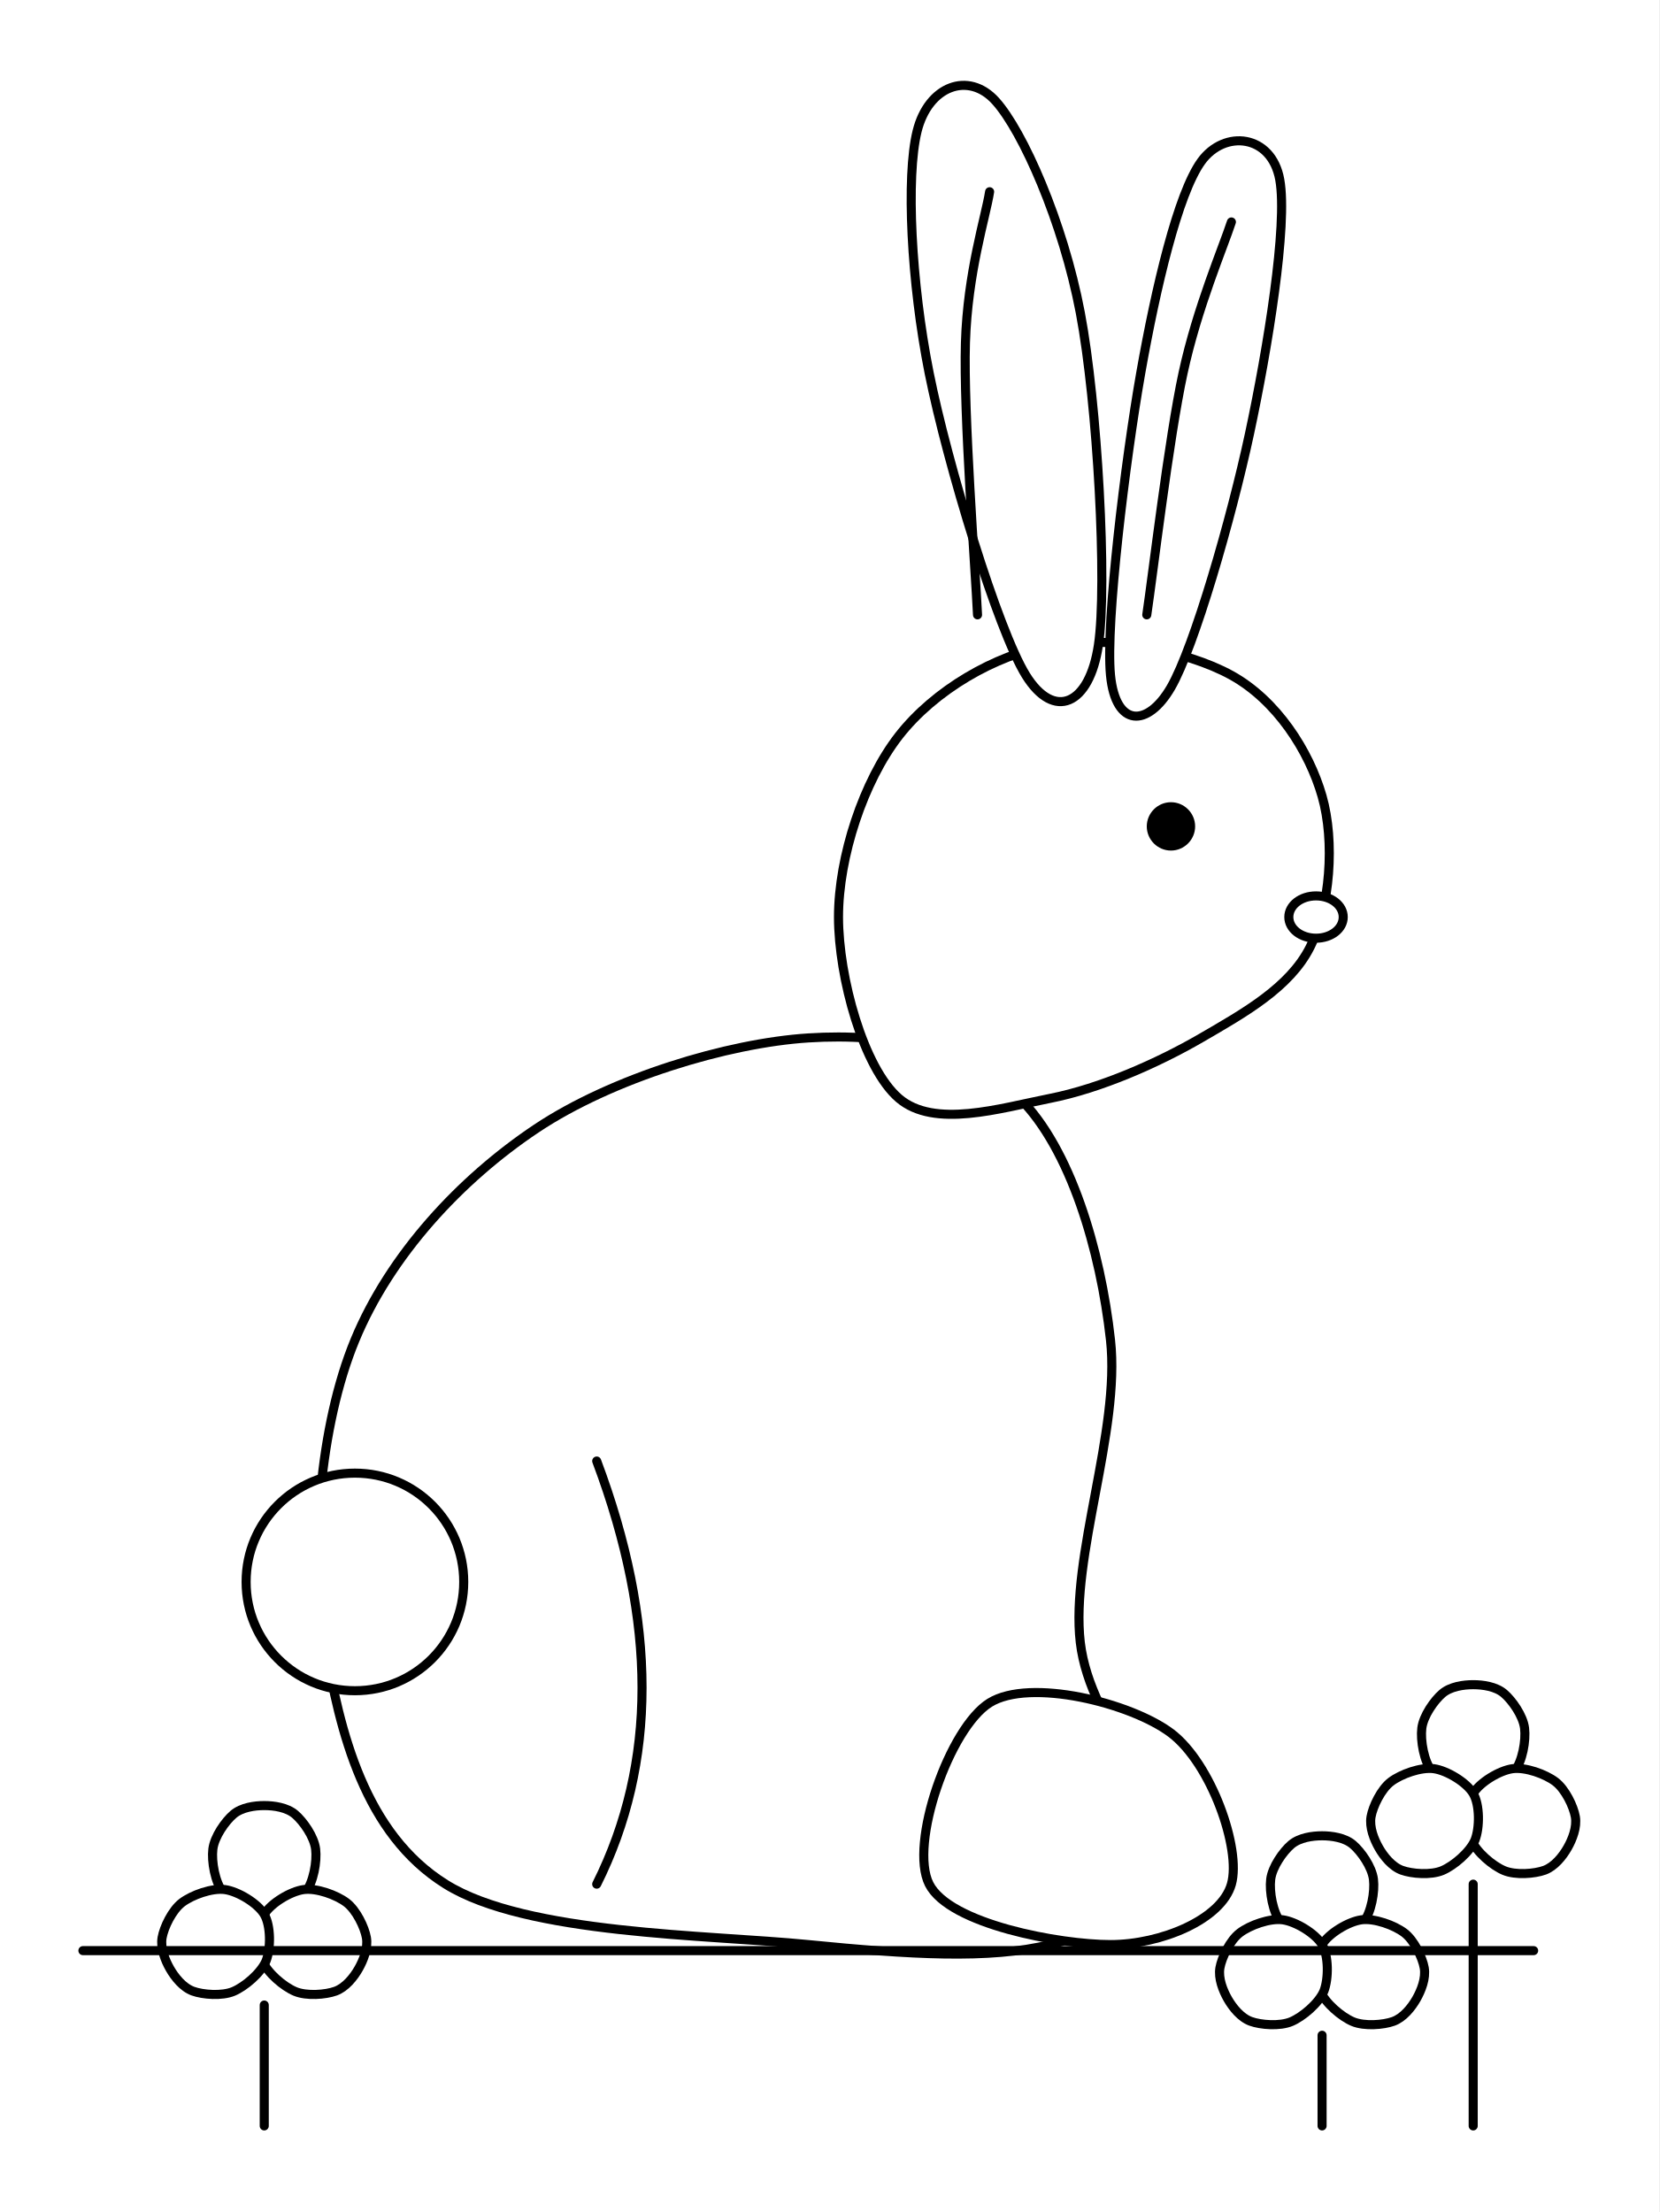
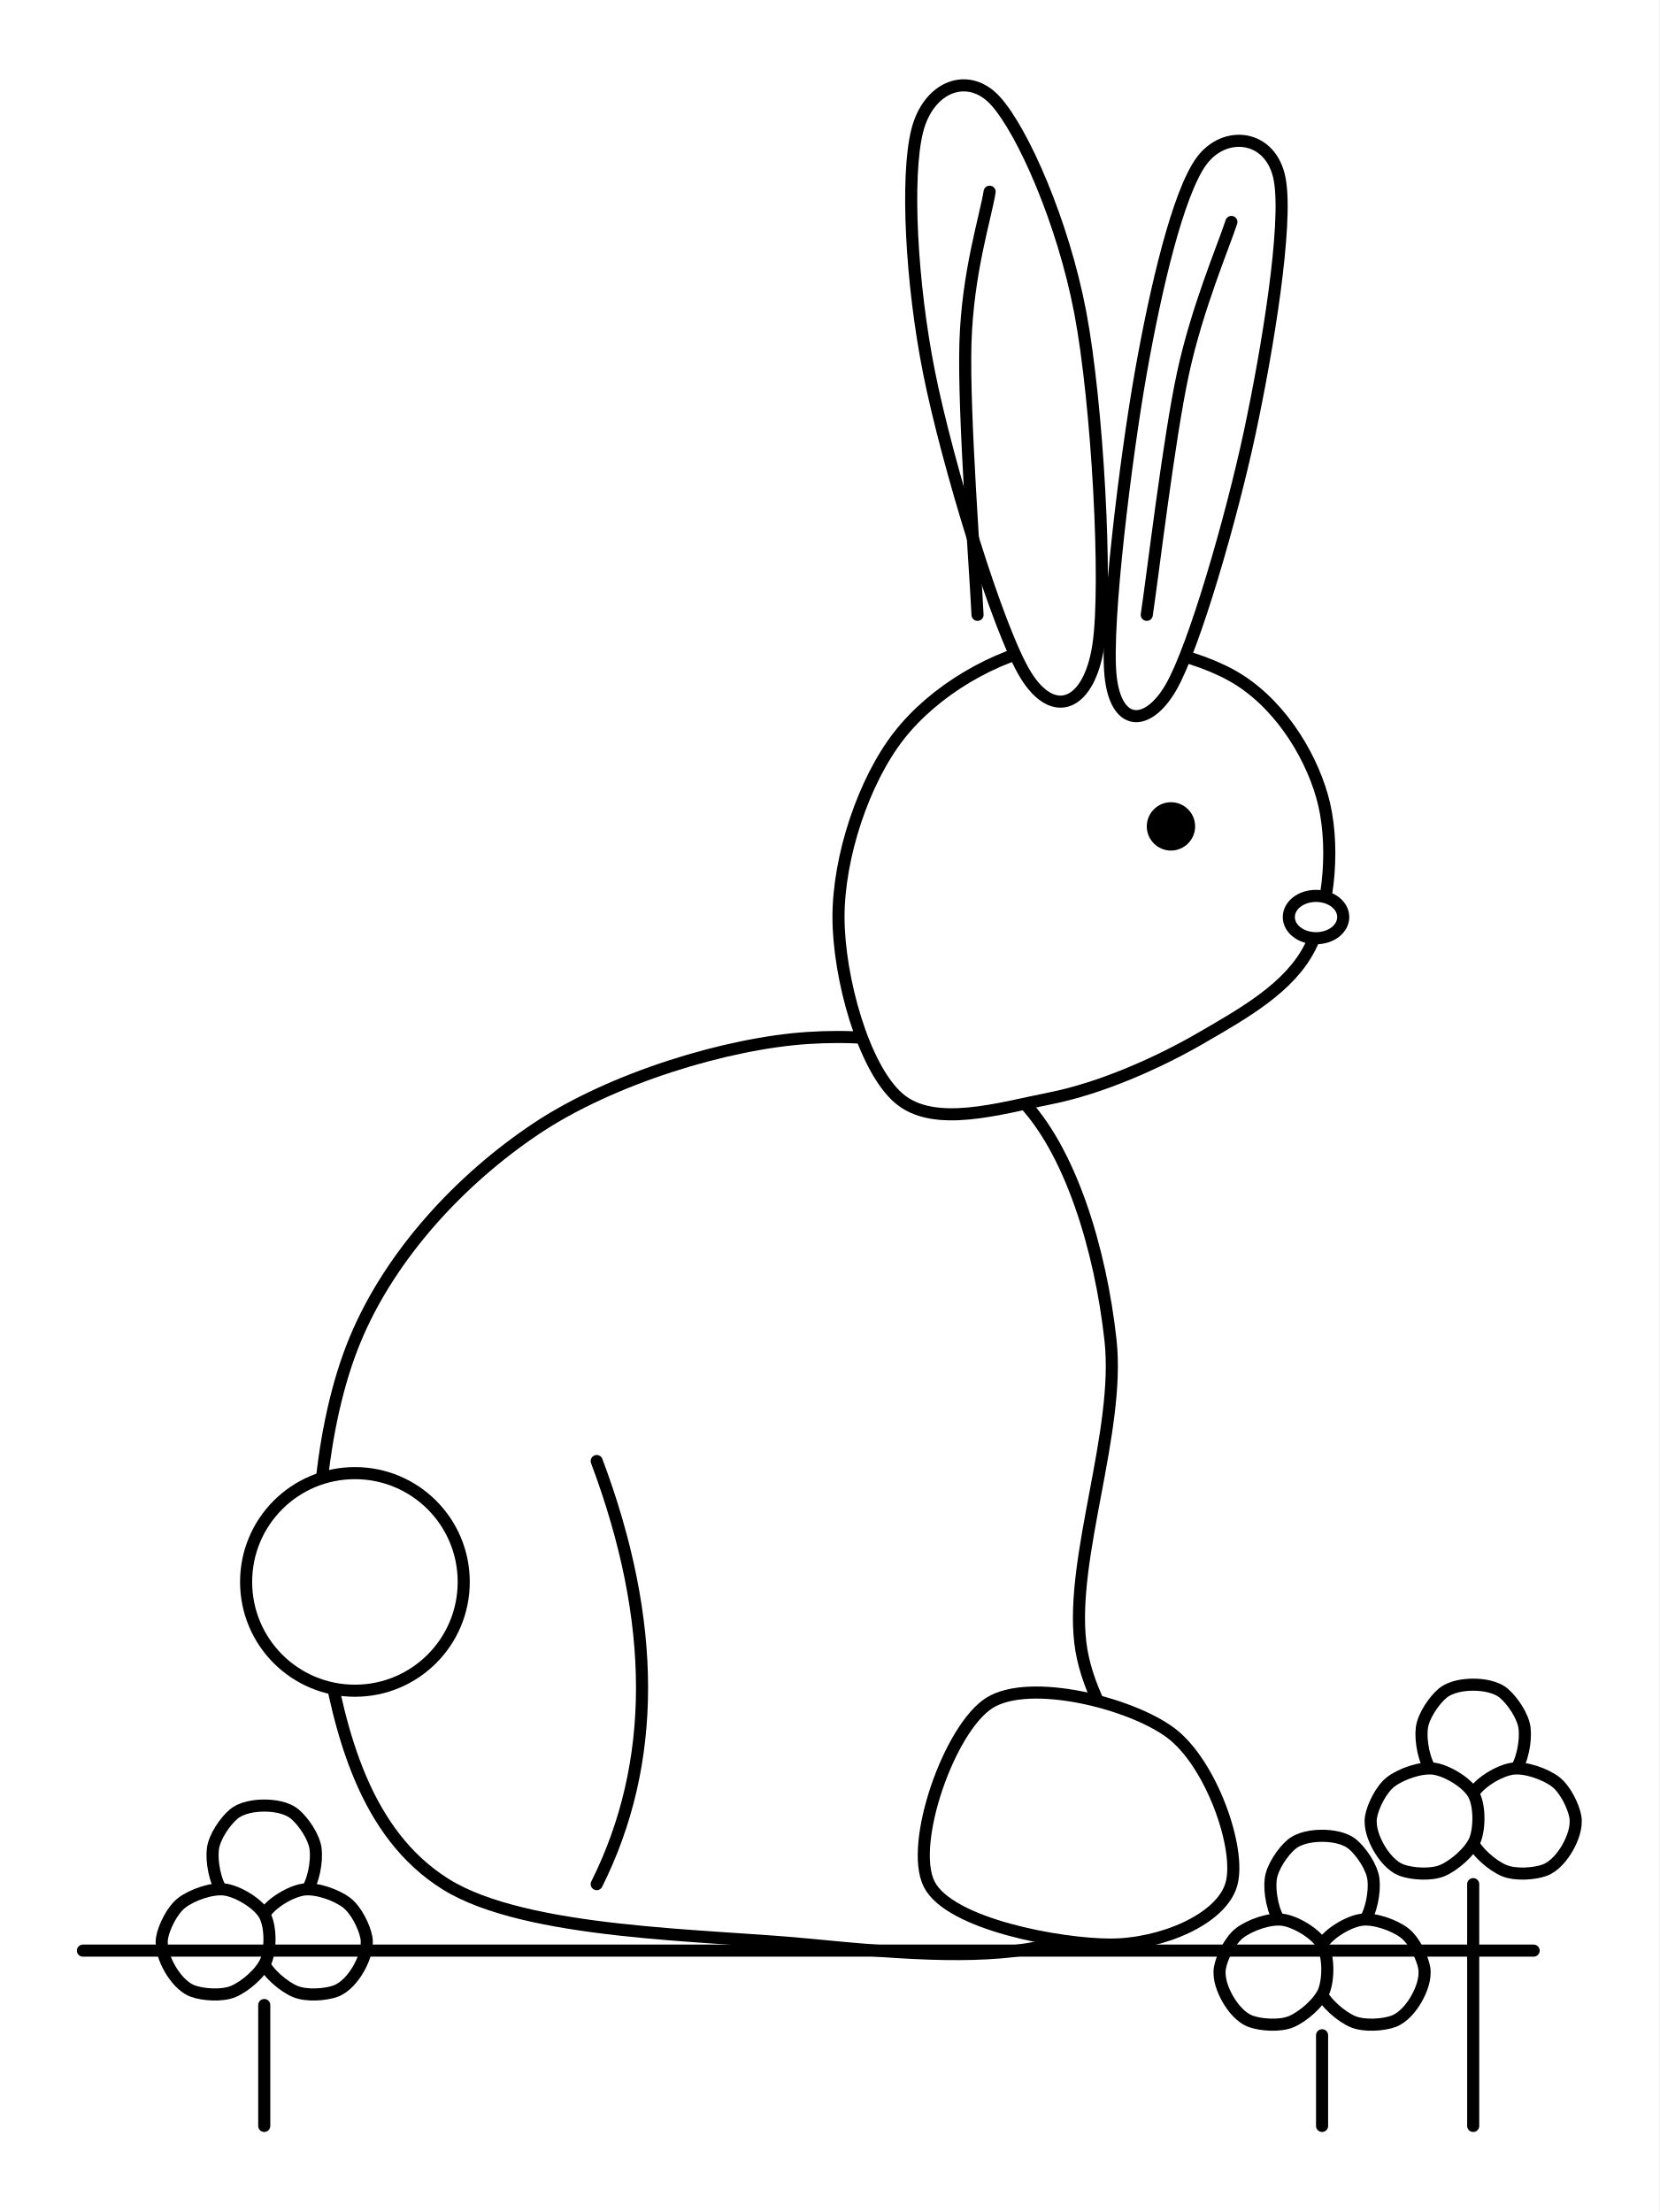
<svg xmlns="http://www.w3.org/2000/svg" version="1.1" viewBox="0 0 600 800" width="5.715in" height="7.62in" role="img" aria-label="The Garden Rabbit, a picture to color">
  <rect width="600" height="800" fill="#fff" />
-   <g transform="translate(-35.597 -83.675) scale(1.093)" fill="#fff" data-bw="white" stroke="#000" stroke-width="3.001" stroke-linecap="round" stroke-linejoin="round">
+   <g transform="translate(-35.597 -83.675) scale(1.093)" fill="#fff" data-bw="white" stroke="#000" stroke-width="4.001" stroke-linecap="round" stroke-linejoin="round">
    <path fill="none" d="M120 780 L120 740" />
    <path d="M120 710 C124.3 710 130.9 706.2 133.6 702.8 C136.3 699.4 137.5 692.5 137 688.4 C136.5 684.3 132.9 679.2 130.2 676.9 C127.5 674.6 123.2 674 120 674 C116.8 674 112.5 674.6 109.8 676.9 C107.1 679.2 103.5 684.3 103 688.4 C102.5 692.5 103.7 699.4 106.4 702.8 C109.1 706.2 115.7 710 120 710 Z" />
    <path d="M120 710 C117.8 713.7 117.8 721.3 119.4 725.4 C121.1 729.4 126.4 733.9 130.2 735.5 C134 737.1 140.3 736.6 143.6 735.4 C146.9 734.2 149.6 730.8 151.2 728 C152.8 725.2 154.4 721.2 153.8 717.7 C153.2 714.3 150.5 708.6 147.2 706.1 C143.9 703.6 137.3 701.2 133 701.8 C128.7 702.4 122.2 706.3 120 710 Z" />
    <path d="M120 710 C117.8 706.3 111.3 702.4 107 701.8 C102.7 701.2 96.1 703.6 92.8 706.1 C89.5 708.6 86.8 714.3 86.2 717.7 C85.6 721.2 87.2 725.2 88.8 728 C90.4 730.8 93.1 734.2 96.4 735.4 C99.7 736.6 106 737.1 109.8 735.5 C113.6 733.9 118.9 729.4 120.6 725.4 C122.2 721.3 122.2 713.7 120 710 Z" />
    <path fill="none" d="M470 780 L470 750" />
    <path d="M470 720 C474.3 720 480.9 716.2 483.6 712.8 C486.3 709.4 487.5 702.5 487 698.4 C486.5 694.3 482.9 689.2 480.2 686.9 C477.5 684.6 473.2 684 470 684 C466.8 684 462.5 684.6 459.8 686.9 C457.1 689.2 453.5 694.3 453 698.4 C452.5 702.5 453.7 709.4 456.4 712.8 C459.1 716.2 465.7 720 470 720 Z" />
    <path d="M470 720 C467.8 723.7 467.8 731.3 469.4 735.4 C471.1 739.4 476.4 743.9 480.2 745.5 C484 747.1 490.3 746.6 493.6 745.4 C496.9 744.2 499.6 740.8 501.2 738 C502.8 735.2 504.4 731.2 503.8 727.7 C503.2 724.3 500.5 718.6 497.2 716.1 C493.9 713.6 487.3 711.2 483 711.8 C478.7 712.4 472.2 716.3 470 720 Z" />
    <path d="M470 720 C467.8 716.3 461.3 712.4 457 711.8 C452.7 711.2 446.1 713.6 442.8 716.1 C439.5 718.6 436.8 724.3 436.2 727.7 C435.6 731.2 437.2 735.2 438.8 738 C440.4 740.8 443.1 744.2 446.4 745.4 C449.7 746.6 456 747.1 459.8 745.5 C463.6 743.9 468.9 739.4 470.6 735.4 C472.2 731.3 472.2 723.7 470 720 Z" />
    <path fill="none" d="M520 780 L520 700" />
    <path d="M520 670 C524.3 670 530.9 666.2 533.6 662.8 C536.3 659.4 537.5 652.5 537 648.4 C536.5 644.3 532.9 639.2 530.2 636.9 C527.5 634.6 523.2 634 520 634 C516.8 634 512.5 634.6 509.8 636.9 C507.1 639.2 503.5 644.3 503 648.4 C502.5 652.5 503.7 659.4 506.4 662.8 C509.1 666.2 515.7 670 520 670 Z" />
    <path d="M520 670 C517.8 673.7 517.8 681.3 519.4 685.4 C521.1 689.4 526.4 693.9 530.2 695.5 C534 697.1 540.3 696.6 543.6 695.4 C546.9 694.2 549.6 690.8 551.2 688 C552.8 685.2 554.4 681.2 553.8 677.7 C553.2 674.3 550.5 668.6 547.2 666.1 C543.9 663.6 537.3 661.2 533 661.8 C528.7 662.4 522.2 666.3 520 670 Z" />
    <path d="M520 670 C517.8 666.3 511.3 662.4 507 661.8 C502.7 661.2 496.1 663.6 492.8 666.1 C489.5 668.6 486.8 674.3 486.2 677.7 C485.6 681.2 487.2 685.2 488.8 688 C490.4 690.8 493.1 694.2 496.4 695.4 C499.7 696.6 506 697.1 509.8 695.5 C513.6 693.9 518.9 689.4 520.6 685.4 C522.2 681.3 522.2 673.7 520 670 Z" />
    <path d="M180 700 C153.3 683.3 145 650 140 620 C135 590 138.3 548.3 150 520 C161.7 491.7 185 466.7 210 450 C235 433.3 273.3 421.7 300 420 C326.7 418.3 353.3 423.3 370 440 C386.7 456.7 396.7 490 400 520 C403.3 550 386.7 591.7 390 620 C393.3 648.3 421.7 673.3 420 690 C418.3 706.7 400 715 380 720 C360 725 333.3 723.3 300 720 C266.7 716.7 206.7 716.7 180 700 Z" />
    <path d="M186 600 C186 619.9 169.9 636 150 636 C130.1 636 114 619.9 114 600 C114 580.1 130.1 564 150 564 C169.9 564 186 580.1 186 600 Z" />
    <path d="M330 440 C318.3 430 310 400 310 380 C310 360 318.3 335 330 320 C341.7 305 361.7 293.3 380 290 C398.3 286.7 425 291.7 440 300 C455 308.3 465.7 325 470 340 C474.3 355 472.7 376.7 466 390 C459.3 403.3 444.3 411.7 430 420 C415.7 428.3 396.7 436.7 380 440 C363.3 443.3 341.7 450 330 440 Z" />
    <path d="M372 300 C362.7 285 346 230 340 200 C334 170 332.3 135 336 120 C339.7 105 353 100 362 110 C371 120 384.3 150 390 180 C395.7 210 399 270 396 290 C393 310 381.3 315 372 300 Z" />
    <path d="M400 300 C398.3 282.7 405 228.3 410 200 C415 171.7 422.3 140.7 430 130 C437.7 119.3 453.3 121 456 136 C458.7 151 452 192 446 220 C440 248 427.7 290.7 420 304 C412.3 317.3 401.7 317.3 400 300 Z" />
-     <path fill="none" stroke-width="3.001" d="M356 280 C355.3 265 351.3 213.3 352 190 C352.7 166.7 358.7 148.3 360 140" />
-     <path fill="none" stroke-width="3.001" d="M412 280 C414 266.7 419.3 221.7 424 200 C428.7 178.3 437.3 158.3 440 150" />
+     <path fill="none" stroke-width="4.001" d="M356 280 C355.3 265 351.3 213.3 352 190 C352.7 166.7 358.7 148.3 360 140" />
+     <path fill="none" stroke-width="4.001" d="M412 280 C414 266.7 419.3 221.7 424 200 C428.7 178.3 437.3 158.3 440 150" />
    <path fill="#000" stroke="none" d="M428 350 C428 354.4 424.4 358 420 358 C415.6 358 412 354.4 412 350 C412 345.6 415.6 342 420 342 C424.4 342 428 345.6 428 350 Z" />
    <path d="M477 380 C477 383.9 473 387 468 387 C463 387 459 383.9 459 380 C459 376.1 463 373 468 373 C473 373 477 376.1 477 380 Z" />
    <path d="M340 700 C333.3 686.7 346.7 648.3 360 640 C373.3 631.7 406.7 640 420 650 C433.3 660 443.3 688.3 440 700 C436.7 711.7 416.7 720 400 720 C383.3 720 346.7 713.3 340 700 Z" />
-     <path fill="none" stroke-width="3.001" d="M230 560 C250 613.3 250 660 230 700" />
+     <path fill="none" stroke-width="4.001" d="M230 560 C250 613.3 250 660 230 700" />
    <path fill="none" d="M60 722 L540 722" />
  </g>
</svg>
